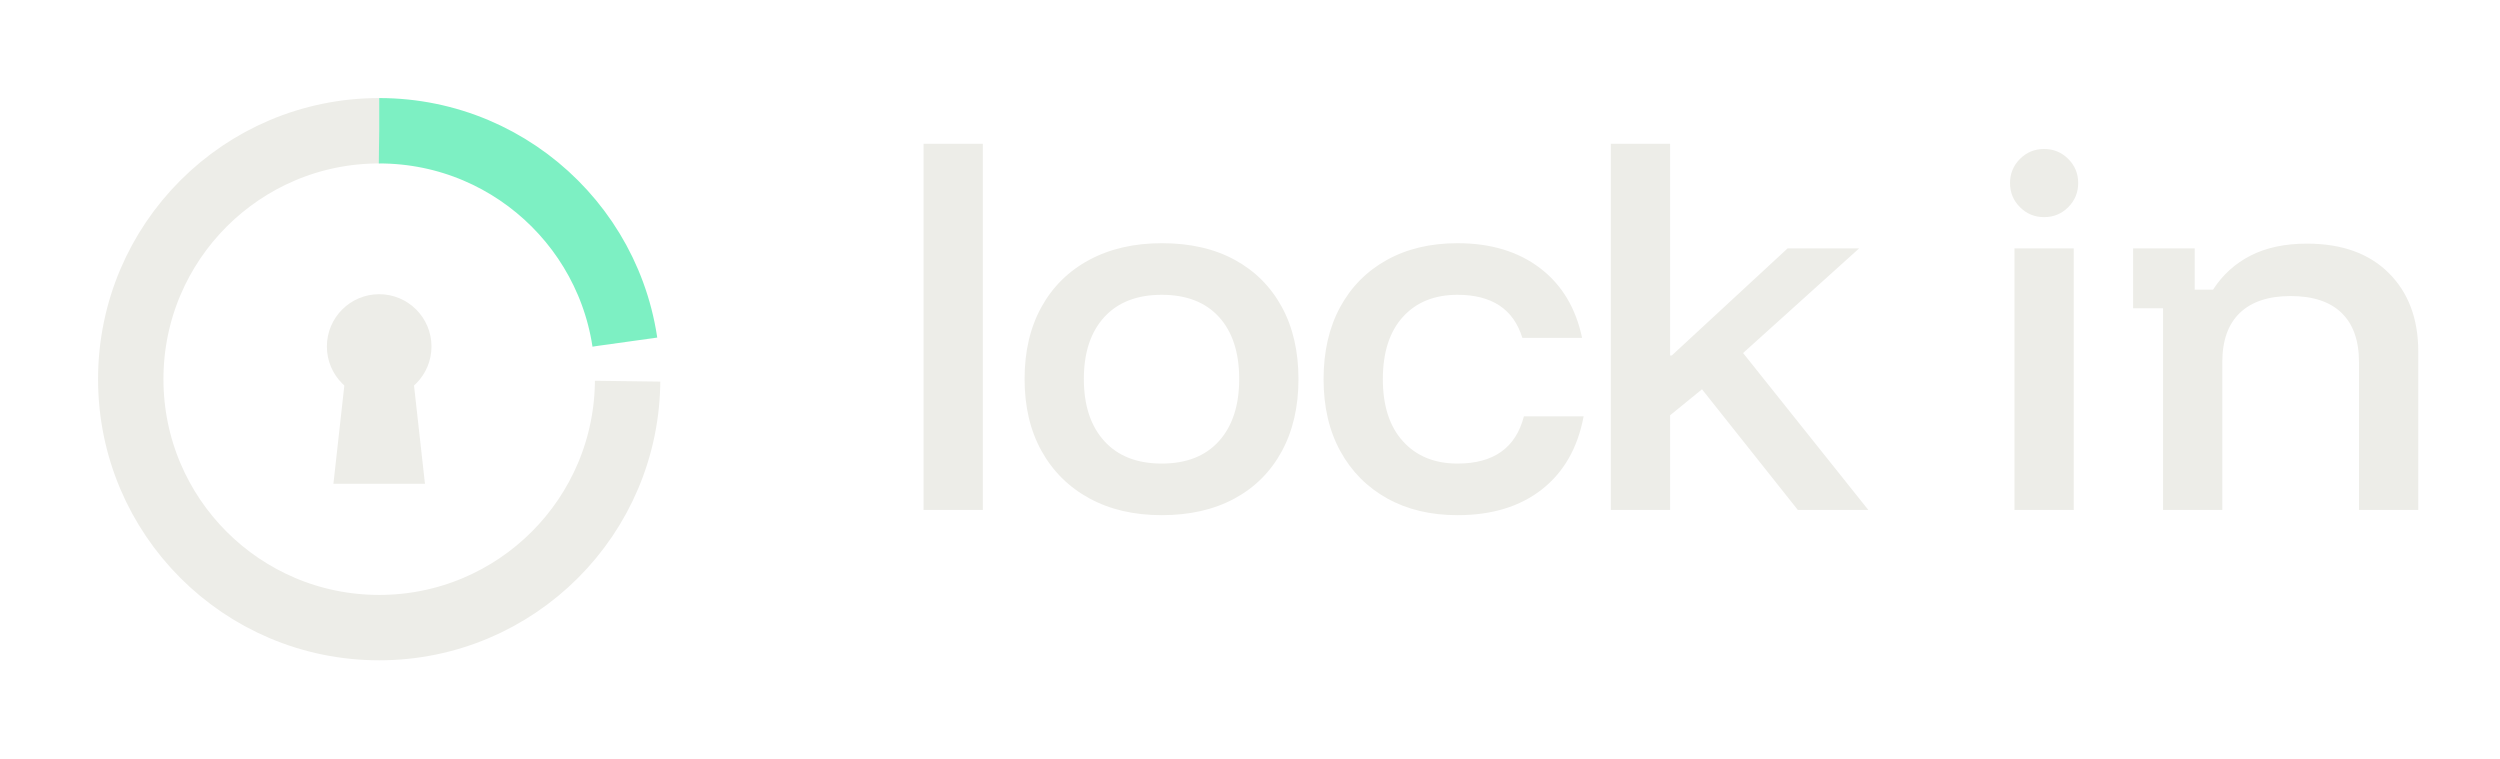
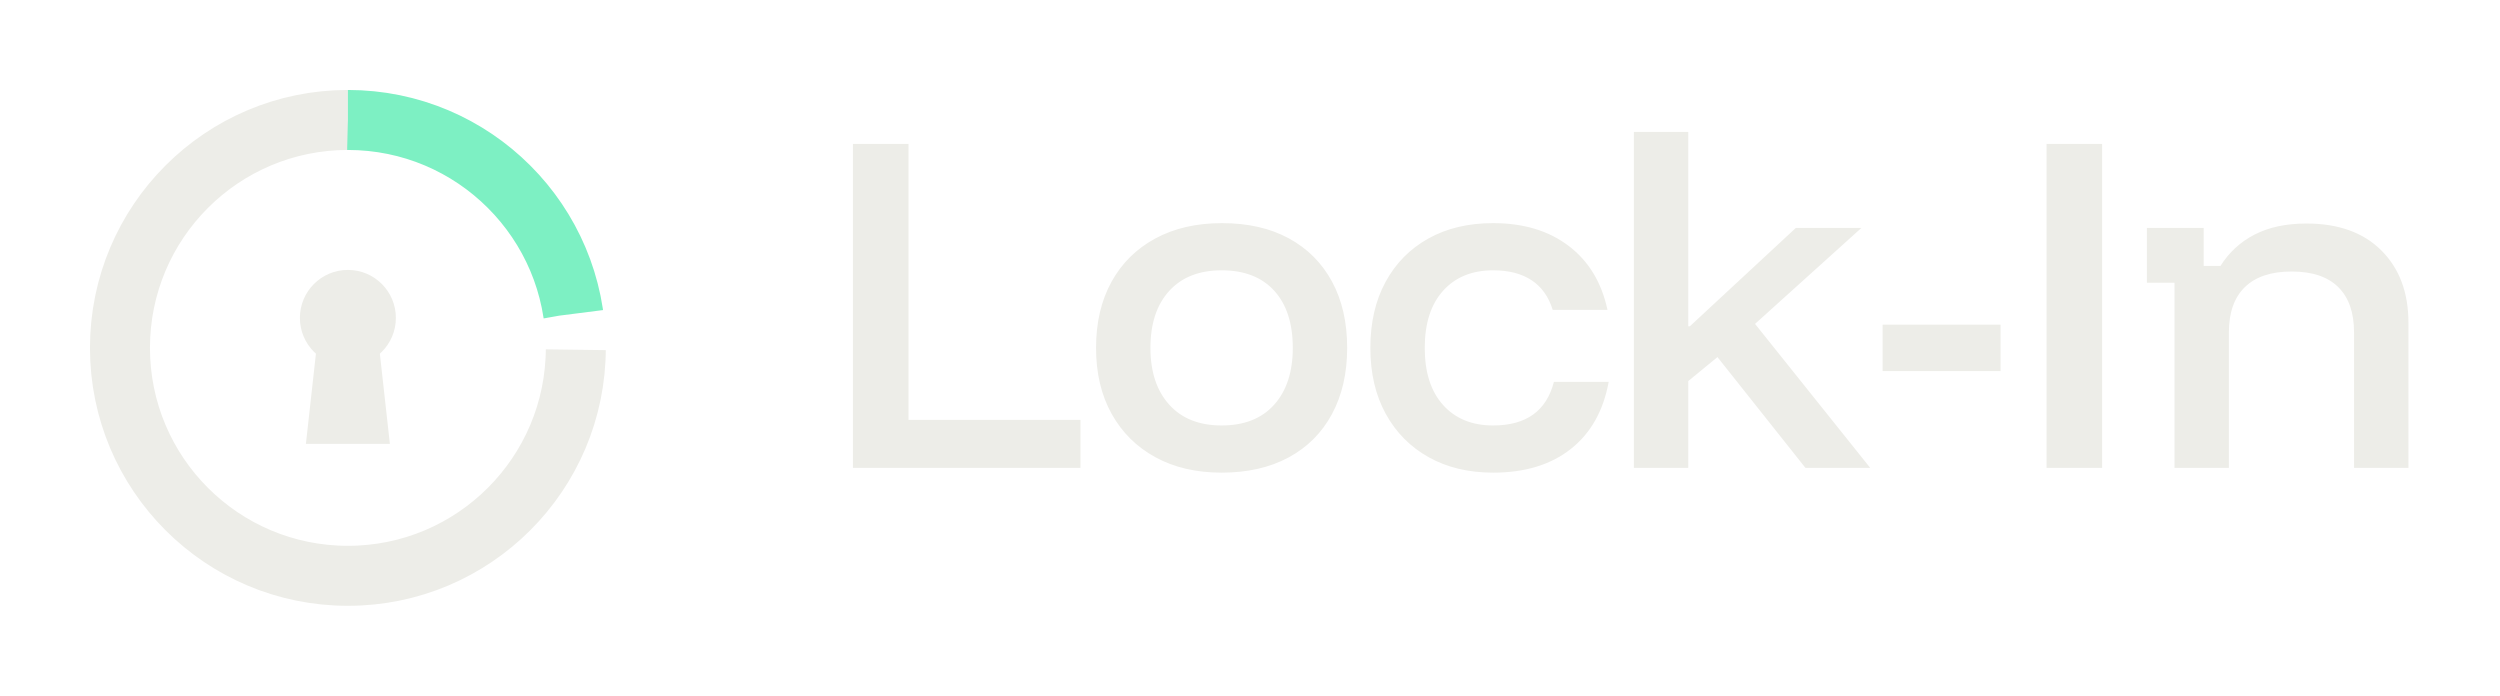
- <svg xmlns="http://www.w3.org/2000/svg" viewBox="0 0 478 145" width="478" height="145">
+ <svg xmlns="http://www.w3.org/2000/svg" viewBox="0 0 521 145" width="521" height="145">
  <g transform="translate(10.00 10.00) scale(1.25)">
    <circle cx="50" cy="50" r="38" fill="none" stroke="#ededE8" stroke-width="10" stroke-dasharray="179 239" stroke-dashoffset="-60" transform="rotate(-90 50 50)" />
    <circle cx="50" cy="50" r="38" fill="none" stroke="#7df0c3" stroke-width="10" stroke-dasharray="54 239" transform="rotate(-90 50 50)" />
    <circle cx="50" cy="45" r="8" fill="#ededE8" />
    <path d="M45 48 L55 48 L57 66 L43 66 Z" fill="#ededE8" />
  </g>
-   <path d="M176.583 97.5V27.5H187.916V97.5Z M222.122 98.5Q214.183 98.5 208.291 95.288Q202.399 92.076 199.149 86.236Q195.9 80.396 195.9 72.47Q195.9 64.544 199.12 58.711Q202.339 52.878 208.268 49.689Q214.198 46.5 222.161 46.5Q230.228 46.5 236.054 49.667Q241.88 52.833 245.073 58.667Q248.267 64.5 248.267 72.5Q248.267 80.417 245.074 86.292Q241.881 92.167 236.014 95.333Q230.146 98.5 222.122 98.5ZM222.122 88.634Q229.206 88.634 233.07 84.331Q236.934 80.028 236.934 72.474Q236.934 64.85 233.07 60.608Q229.206 56.366 222.122 56.366Q215.044 56.366 211.139 60.63Q207.233 64.894 207.233 72.461Q207.233 80.028 211.139 84.331Q215.044 88.634 222.122 88.634Z M278.678 98.5Q270.978 98.5 265.219 95.292Q259.461 92.083 256.264 86.25Q253.067 80.417 253.067 72.5Q253.067 64.583 256.222 58.75Q259.378 52.917 265.156 49.708Q270.933 46.5 278.678 46.5Q288.178 46.5 294.43 51.244Q300.683 55.989 302.494 64.6H291.073Q289.806 60.472 286.697 58.419Q283.589 56.366 278.678 56.366Q272.072 56.366 268.236 60.591Q264.4 64.817 264.4 72.5Q264.4 80.139 268.255 84.386Q272.111 88.634 278.678 88.634Q289.039 88.634 291.367 79.606H302.789Q301.1 88.633 294.822 93.567Q288.544 98.5 278.678 98.5Z M307.989 97.5V27.5H319.322V67.962H319.655L341.778 47.5H355.455L333.277 67.5L357.222 97.5H343.745L325.422 74.433L319.322 79.4V97.5Z M385.167 97.5V47.5H396.5V97.5ZM390.84 41.516Q388.128 41.516 386.222 39.618Q384.317 37.719 384.317 35.007Q384.317 32.295 386.215 30.389Q388.114 28.484 390.826 28.484Q393.539 28.484 395.444 30.382Q397.35 32.281 397.35 34.993Q397.35 37.705 395.451 39.611Q393.552 41.516 390.84 41.516Z M413.572 97.5V58.944H407.85V47.5H419.628V55.389H423.128Q425.861 51.144 430.325 48.864Q434.789 46.583 441.089 46.583Q451.089 46.583 456.73 52.2Q462.372 57.817 462.372 67.217V97.5H451.039V69.239Q451.039 63.05 447.708 59.827Q444.378 56.605 437.972 56.605Q431.611 56.605 428.258 59.827Q424.905 63.05 424.905 69.239V97.5Z" fill="#ededE8" />
+   <path d="M177.75 97.5V30.0H189.333V87.5H225.167V97.5Z M254.583 98.5Q246.667 98.5 240.792 95.292Q234.917 92.083 231.667 86.25Q228.417 80.417 228.417 72.5Q228.417 64.583 231.625 58.75Q234.833 52.917 240.75 49.708Q246.667 46.5 254.667 46.5Q262.75 46.5 268.583 49.667Q274.417 52.833 277.583 58.667Q280.75 64.5 280.75 72.5Q280.75 80.417 277.583 86.292Q274.417 92.167 268.542 95.333Q262.667 98.5 254.583 98.5ZM254.583 88.667Q261.667 88.667 265.542 84.333Q269.417 80.0 269.417 72.5Q269.417 64.833 265.542 60.583Q261.667 56.333 254.583 56.333Q247.583 56.333 243.667 60.625Q239.75 64.917 239.75 72.5Q239.75 80.0 243.667 84.333Q247.583 88.667 254.583 88.667Z M311.167 98.5Q303.5 98.5 297.75 95.292Q292.0 92.083 288.792 86.25Q285.583 80.417 285.583 72.5Q285.583 64.583 288.75 58.75Q291.917 52.917 297.667 49.708Q303.417 46.5 311.167 46.5Q320.667 46.5 326.917 51.25Q333.167 56.0 335.0 64.583H323.583Q322.333 60.5 319.208 58.417Q316.083 56.333 311.167 56.333Q304.583 56.333 300.75 60.583Q296.917 64.833 296.917 72.5Q296.917 80.167 300.75 84.417Q304.583 88.667 311.167 88.667Q321.5 88.667 323.833 79.583H335.25Q333.583 88.667 327.333 93.583Q321.083 98.5 311.167 98.5Z M340.5 97.5V27.5H351.833V68.0H352.167L374.25 47.5H387.917L365.75 67.5L389.75 97.5H376.25L357.917 74.417L351.833 79.417V97.5Z M392.333 77.333V67.667H416.917V77.333Z M426.5 97.5V30.0H438.083V97.5Z M453.167 97.5V58.917H447.417V47.5H459.25V55.417H462.75Q465.417 51.167 469.875 48.875Q474.333 46.583 480.667 46.583Q490.667 46.583 496.292 52.208Q501.917 57.833 501.917 67.25V97.5H490.583V69.25Q490.583 63.083 487.292 59.833Q484.0 56.583 477.583 56.583Q471.167 56.583 467.833 59.833Q464.5 63.083 464.5 69.25V97.5Z" fill="#ededE8" />
</svg>
